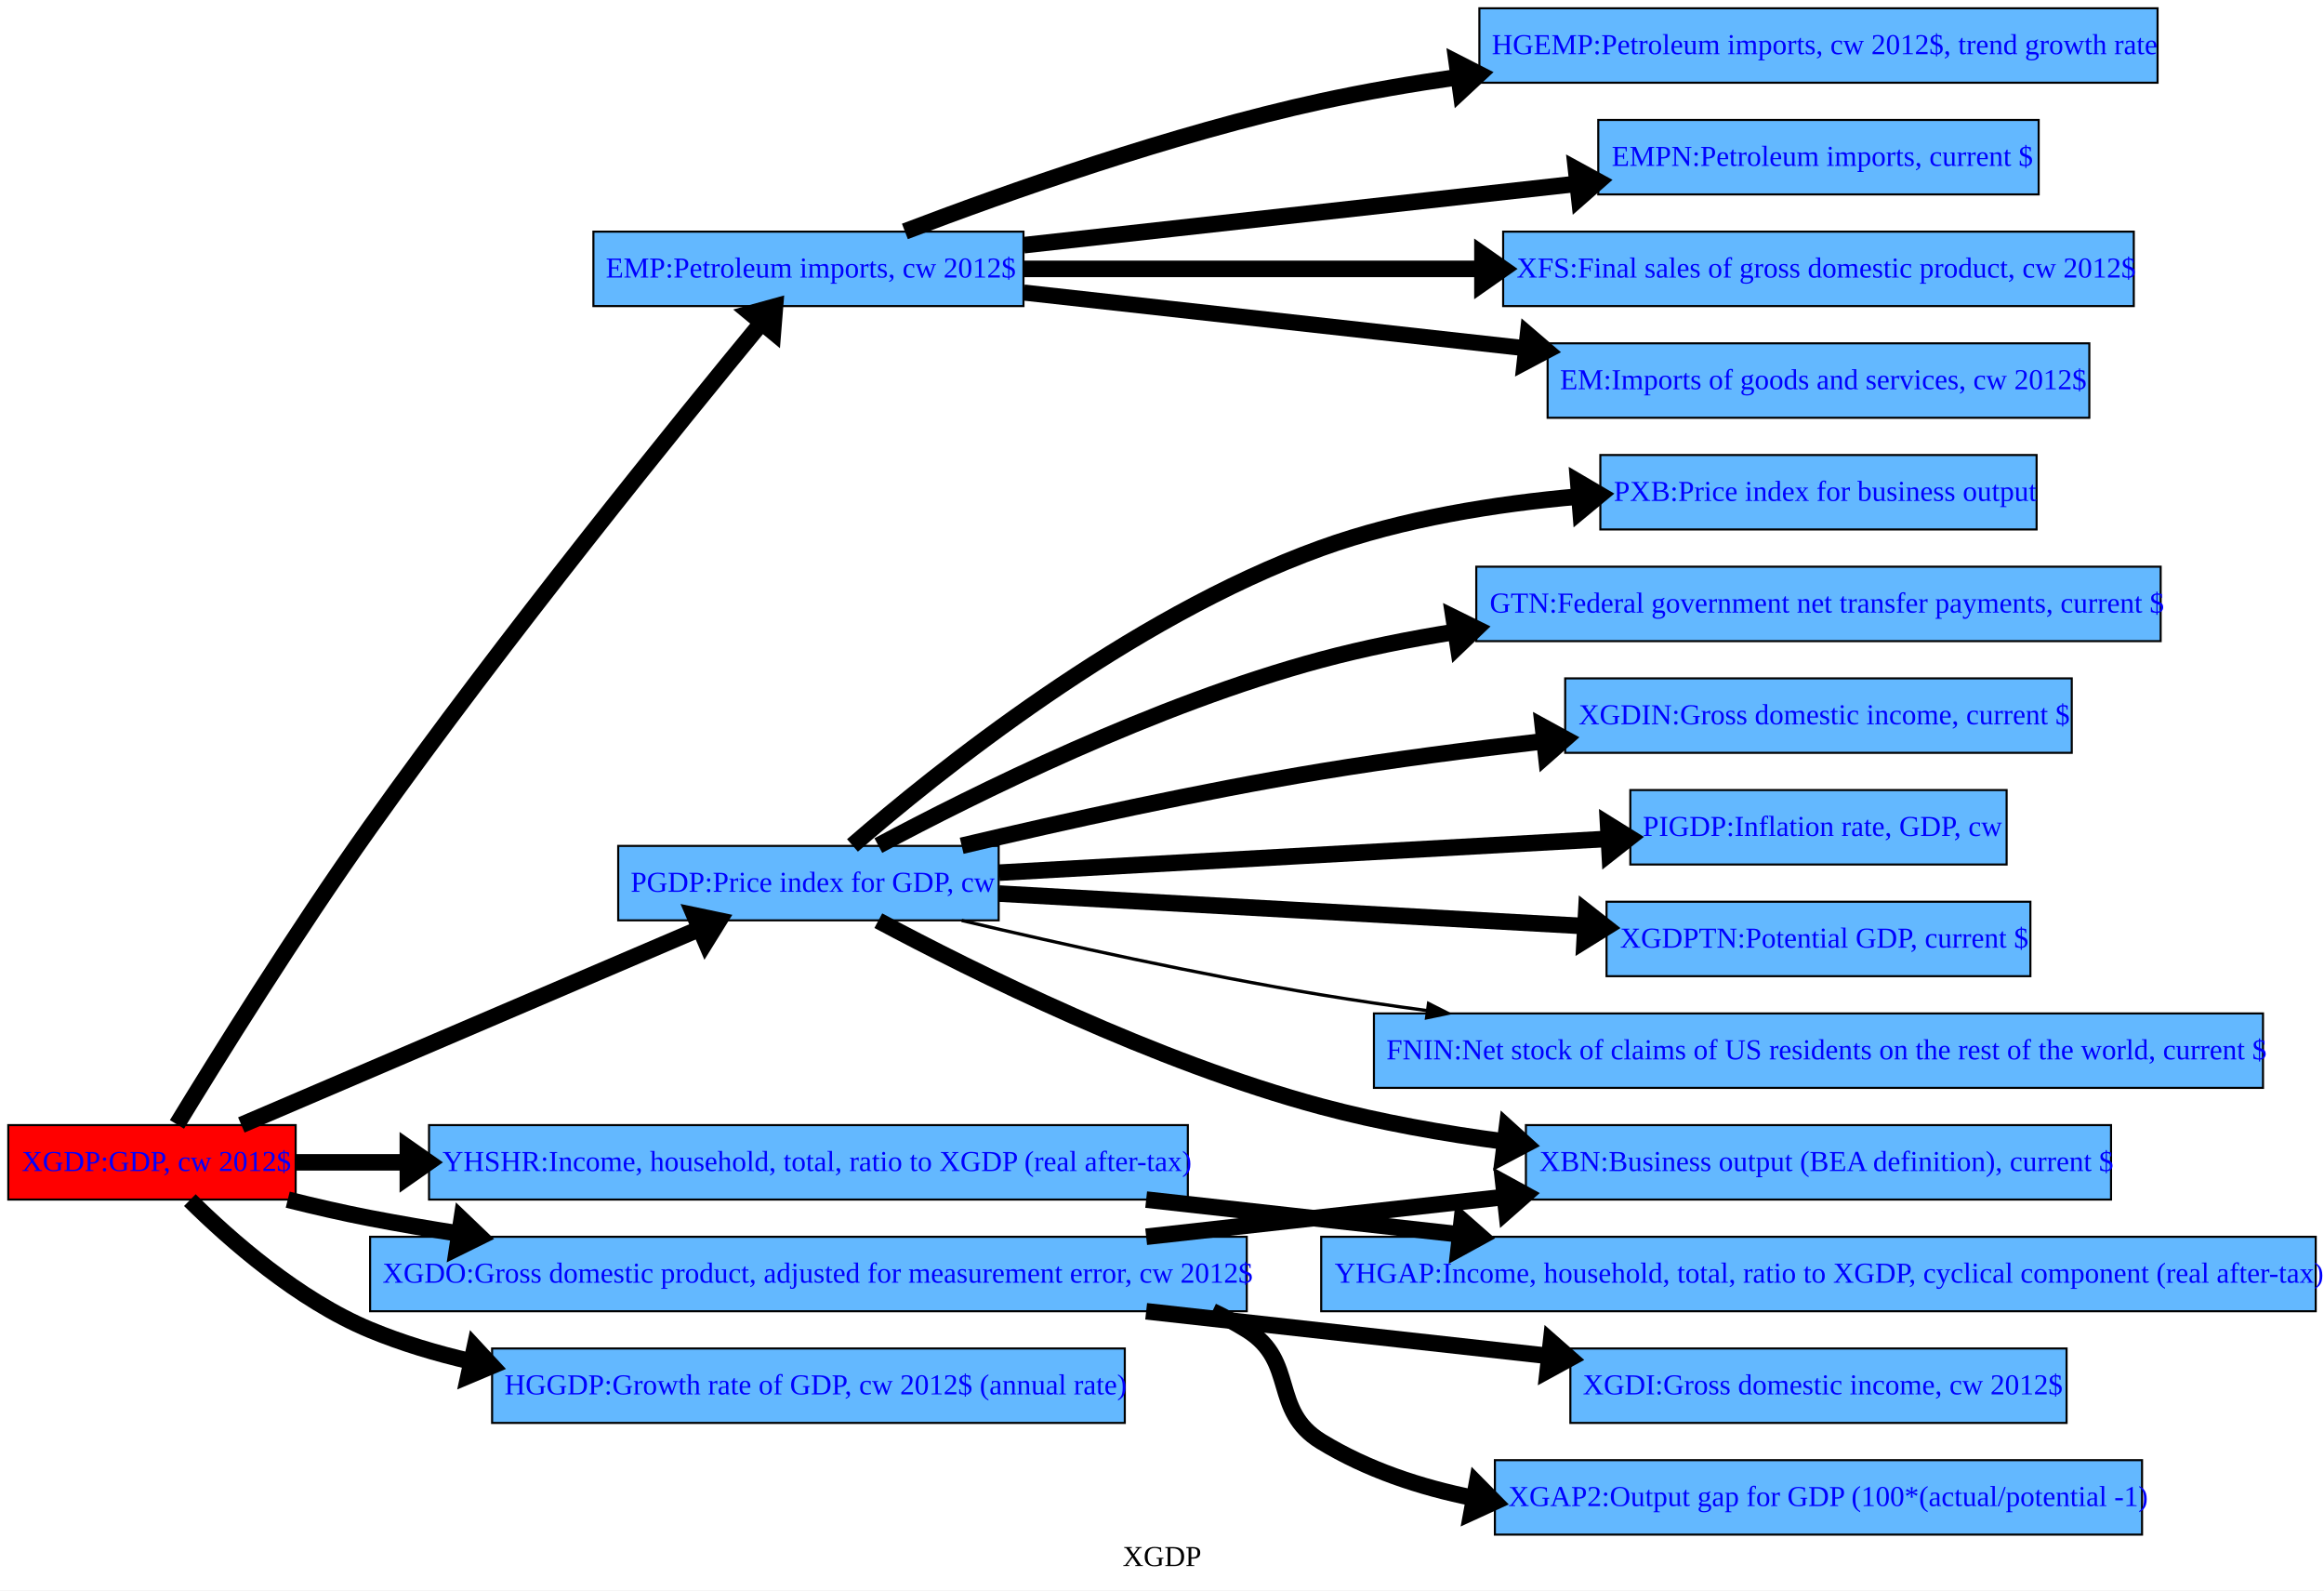
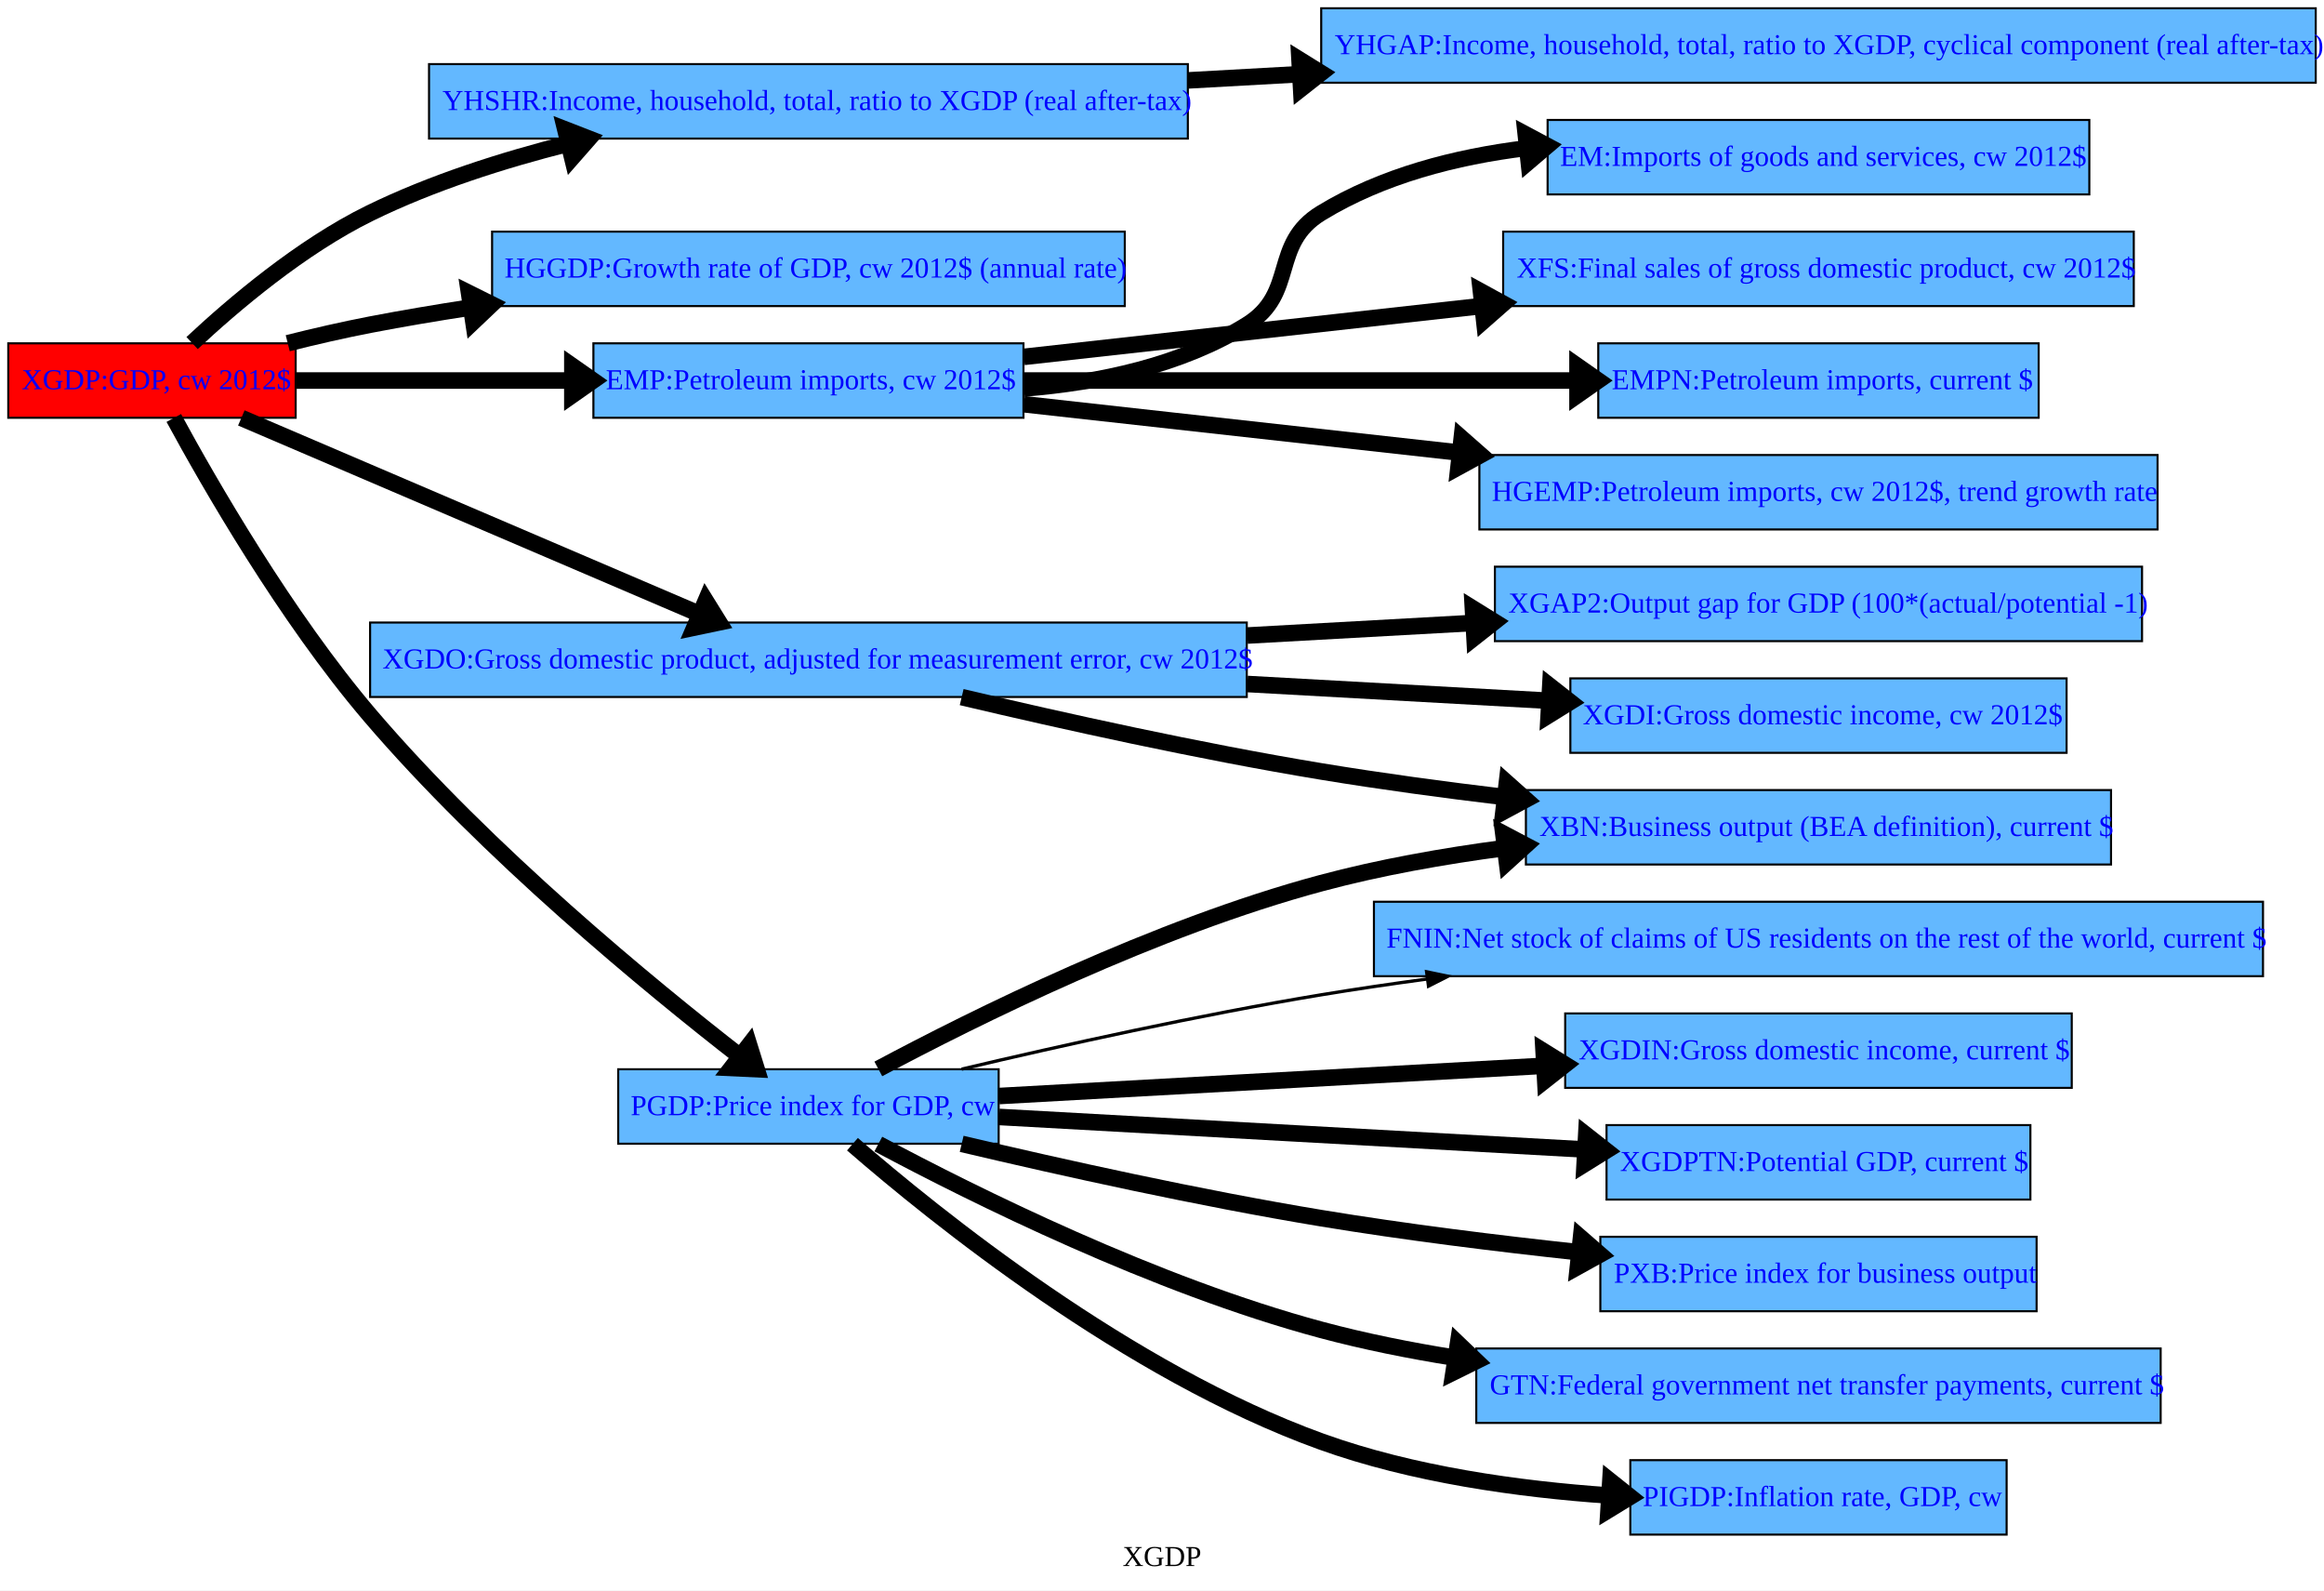
<svg xmlns="http://www.w3.org/2000/svg" xmlns:xlink="http://www.w3.org/1999/xlink" width="1124pt" height="769pt" viewBox="0.00 0.00 1124.00 769.00">
  <g id="graph0" class="graph" transform="scale(1 1) rotate(0) translate(4 765)">
    <polygon fill="white" stroke="transparent" points="-4,4 -4,-765 1120,-765 1120,4 -4,4" />
    <text text-anchor="middle" x="558" y="-7.8" font-family="Times New Roman,serif" font-size="14.00">XGDP</text>
    <g id="node1" class="node">
      <g id="a_node1">
-         <a xlink:title="Business output (BEA definition), current $ FRML  &lt;&gt; XBN = XBN_A+XBN_AERR+ (PXB/100*XBO+XGDPN-XGDO*PGDP/100)  $">
-           <polygon fill="#63b8ff" stroke="black" points="1017,-221 734,-221 734,-185 1017,-185 1017,-221" />
-           <text text-anchor="start" x="740.5" y="-198.8" font-family="Times New Roman,serif" font-size="14.00" fill="blue">XBN:Business output (BEA definition), current $</text>
+         <a xlink:title="Output gap for GDP (100*(actual/potential -1) FRML  &lt;&gt; XGAP2 = XGAP2_A+XGAP2_AERR+ (100*(XGDO/XGDPT-1))  $">
+           <polygon fill="#63b8ff" stroke="black" points="1032,-491 719,-491 719,-455 1032,-455 1032,-491" />
+           <text text-anchor="start" x="725.5" y="-468.8" font-family="Times New Roman,serif" font-size="14.00" fill="blue">XGAP2:Output gap for GDP (100*(actual/potential -1)</text>
        </a>
      </g>
    </g>
    <g id="node2" class="node">
      <g id="a_node2">
-         <a xlink:title="Price index for business output FRML  &lt;&gt; PXB = PXB_A+PXB_AERR+ (UPXB*PGDP)  $">
-           <polygon fill="#63b8ff" stroke="black" points="981,-545 770,-545 770,-509 981,-509 981,-545" />
-           <text text-anchor="start" x="776.5" y="-522.8" font-family="Times New Roman,serif" font-size="14.00" fill="blue">PXB:Price index for business output</text>
+         <a xlink:title="Imports of goods and services, cw 2012$ FRML  &lt;&gt; EM = EXP(EM_A+EM_AERR+ (LOG(EM(-1))+.5*(EMON/EMN+EMON(-1)/EMN(-1))*((LOG(EMO))-(LOG(EMO(-1))))+.5*(EMPN/EMN+EMPN(-1)/EMN(-1))*((LOG(EMP))-(LOG(EMP(-1))))) ) $">
+           <polygon fill="#63b8ff" stroke="black" points="1006.5,-707 744.5,-707 744.5,-671 1006.5,-671 1006.5,-707" />
+           <text text-anchor="start" x="750.5" y="-684.8" font-family="Times New Roman,serif" font-size="14.00" fill="blue">EM:Imports of goods and services, cw 2012$</text>
        </a>
      </g>
    </g>
    <g id="node3" class="node">
      <g id="a_node3">
-         <a xlink:title="Petroleum imports, cw 2012$ FRML &lt;Z&gt; EMP = XGDP*EXP(EMP_A+EMP_AERR+ (LOG(EMPTRT)+0.048026*((LOG(PMP/PXB))-(LOG(PMP(-1)/PXB(-1))))+0.022115*XGAP2(-1)) ) $">
-           <polygon fill="#63b8ff" stroke="black" points="491,-653 283,-653 283,-617 491,-617 491,-653" />
-           <text text-anchor="start" x="289" y="-630.8" font-family="Times New Roman,serif" font-size="14.00" fill="blue">EMP:Petroleum imports, cw 2012$</text>
+         <a xlink:title="Income, household, total, ratio to XGDP (real after-tax) FRML  &lt;&gt; YHSHR = YHSHR_A+YHSHR_AERR+ (YH/XGDP)  $">
+           <polygon fill="#63b8ff" stroke="black" points="570.5,-734 203.5,-734 203.5,-698 570.5,-698 570.5,-734" />
+           <text text-anchor="start" x="210" y="-711.8" font-family="Times New Roman,serif" font-size="14.00" fill="blue">YHSHR:Income, household, total, ratio to XGDP (real after-tax)</text>
        </a>
      </g>
    </g>
    <g id="node10" class="node">
      <g id="a_node10">
+         <a xlink:title="Income, household, total, ratio to XGDP, cyclical component (real after-tax) FRML  &lt;&gt; YHGAP = YHGAP_A+YHGAP_AERR+ (100*LOG(YHSHR/ZYHST))  $">
+           <polygon fill="#63b8ff" stroke="black" points="1116,-761 635,-761 635,-725 1116,-725 1116,-761" />
+           <text text-anchor="start" x="641.5" y="-738.8" font-family="Times New Roman,serif" font-size="14.00" fill="blue">YHGAP:Income, household, total, ratio to XGDP, cyclical component (real after-tax)</text>
+         </a>
+       </g>
+     </g>
+     <g id="edge4" class="edge">
+       <g id="a_edge4">
+         <a xlink:href="bogus" xlink:title=" YHSHR -&gt; YHGAP Min. att. -2287%  max: 2200%">
+           <path fill="none" stroke="black" stroke-width="8" d="M570.54,-726.13C588.28,-727.12 606.49,-728.13 624.74,-729.14" />
+           <polygon fill="black" stroke="black" stroke-width="8" points="624.51,-736.14 634.89,-729.7 625.29,-722.16 624.51,-736.14" />
+         </a>
+       </g>
+     </g>
+     <g id="node4" class="node">
+       <g id="a_node4">
        <a xlink:title="Final sales of gross domestic product, cw 2012$ FRML &lt;Z&gt; XFS = EXP(XFS_A+XFS_AERR+ (LOG(XFS(-1))+0.6849*LOG(ECNIA/ECNIA(-1))+0.0386*LOG(EH/EH(-1))+0.1324*LOG(EBFI/EBFI(-1))+0.0429*LOG(EGFE/EGFE(-1))+0.0223*LOG(EGFL/EGFL(-1))+0.0395*LOG(EGSE/EGSE(-1))+0.0691*LOG(EGSL/EGSL(-1))+0.1203*LOG(EX/EX(-1))+-0.1399*LOG(EMO/EMO(-1))+-0.0101*LOG(EMP/EMP(-1))) ) $">
          <polygon fill="#63b8ff" stroke="black" points="1028,-653 723,-653 723,-617 1028,-617 1028,-653" />
          <text text-anchor="start" x="729.5" y="-630.8" font-family="Times New Roman,serif" font-size="14.00" fill="blue">XFS:Final sales of gross domestic product, cw 2012$</text>
        </a>
      </g>
    </g>
-     <g id="edge14" class="edge">
-       <g id="a_edge14">
+     <g id="node5" class="node">
+       <g id="a_node5">
+         <a xlink:title="Net stock of claims of US residents on the rest of the world, current $ FRML  &lt;&gt; FNIN = FNIN_A+FNIN_AERR+ (.25*FCBN+.54*(((LOG(FPC))-(LOG(FPC(-1))))*FNICN(-1))-.32*(((LOG(PGDP))-(LOG(PGDP(-1))))*FNILN(-1))-.67*(((LOG(FPX))-(LOG(FPX(-1))))*FNICN(-1))+.06*(((LOG(FPX))-(LOG(FPX(-1))))*FNILN(-1))+FNIRN) +FNIN(-1) $">
+           <polygon fill="#63b8ff" stroke="black" points="1090.5,-329 660.5,-329 660.5,-293 1090.5,-293 1090.5,-329" />
+           <text text-anchor="start" x="666.5" y="-306.8" font-family="Times New Roman,serif" font-size="14.00" fill="blue">FNIN:Net stock of claims of US residents on the rest of the world, current $</text>
+         </a>
+       </g>
+     </g>
+     <g id="node6" class="node">
+       <g id="a_node6">
+         <a xlink:title="Growth rate of GDP, cw 2012$ (annual rate) FRML  &lt;&gt; HGGDP = HGGDP_A+HGGDP_AERR+ (400*((LOG(XGDP))-(LOG(XGDP(-1)))))  $">
+           <polygon fill="#63b8ff" stroke="black" points="540,-653 234,-653 234,-617 540,-617 540,-653" />
+           <text text-anchor="start" x="240" y="-630.8" font-family="Times New Roman,serif" font-size="14.00" fill="blue">HGGDP:Growth rate of GDP, cw 2012$ (annual rate)</text>
+         </a>
+       </g>
+     </g>
+     <g id="node7" class="node">
+       <g id="a_node7">
+         <a xlink:title="Gross domestic income, cw 2012$ FRML  &lt;&gt; XGDI = XGDI_A+XGDI_AERR+ (XGDO*MEI)  $">
+           <polygon fill="#63b8ff" stroke="black" points="995.5,-437 755.5,-437 755.5,-401 995.5,-401 995.5,-437" />
+           <text text-anchor="start" x="761.5" y="-414.8" font-family="Times New Roman,serif" font-size="14.00" fill="blue">XGDI:Gross domestic income, cw 2012$</text>
+         </a>
+       </g>
+     </g>
+     <g id="node8" class="node">
+       <g id="a_node8">
+         <a xlink:title="Petroleum imports, current $ FRML  &lt;&gt; EMPN = EMPN_A+EMPN_AERR+ (.01*PMP*EMP)  $">
+           <polygon fill="#63b8ff" stroke="black" points="982,-599 769,-599 769,-563 982,-563 982,-599" />
+           <text text-anchor="start" x="775.5" y="-576.8" font-family="Times New Roman,serif" font-size="14.00" fill="blue">EMPN:Petroleum imports, current $</text>
+         </a>
+       </g>
+     </g>
+     <g id="node9" class="node">
+       <g id="a_node9">
+         <a xlink:title="GDP, cw 2012$ FRML &lt;Z&gt; XGDP = EXP(XGDP_A+XGDP_AERR+ (LOG(XGDP(-1))+0.9985*LOG(XFS/XFS(-1))+0.6264*(LOG(KI)-LOG(KI(-1)))+-0.6249*(LOG(KI(-1))-LOG(KI(-2)))) ) $">
+           <polygon fill="red" stroke="black" points="139,-599 0,-599 0,-563 139,-563 139,-599" />
+           <text text-anchor="start" x="6.5" y="-576.8" font-family="Times New Roman,serif" font-size="14.00" fill="blue">XGDP:GDP, cw 2012$</text>
+         </a>
+       </g>
+     </g>
+     <g id="edge12" class="edge">
+       <g id="a_edge12">
+         <a xlink:href="bogus" xlink:title=" XGDP -&gt; YHSHR Min. att. -825%  max: 268%">
+           <path fill="none" stroke="black" stroke-width="8" d="M88.91,-599.13C108.62,-617.56 141.6,-645.66 175,-662 204.78,-676.57 238.91,-687.49 270.92,-695.56" />
+           <polygon fill="black" stroke="black" stroke-width="8" points="269.41,-702.39 280.78,-697.97 272.73,-688.8 269.41,-702.39" />
+         </a>
+       </g>
+     </g>
+     <g id="edge16" class="edge">
+       <g id="a_edge16">
+         <a xlink:href="bogus" xlink:title=" XGDP -&gt; HGGDP Min. att. 100%  max: 100%">
+           <path fill="none" stroke="black" stroke-width="8" d="M135.16,-599.05C148.27,-602.34 162.03,-605.5 175,-608 190.69,-611.02 207.11,-613.79 223.55,-616.31" />
+           <polygon fill="black" stroke="black" stroke-width="8" points="222.86,-623.28 233.79,-617.84 224.94,-609.44 222.86,-623.28" />
+         </a>
+       </g>
+     </g>
+     <g id="node11" class="node">
+       <g id="a_node11">
+         <a xlink:title="Petroleum imports, cw 2012$ FRML &lt;Z&gt; EMP = XGDP*EXP(EMP_A+EMP_AERR+ (LOG(EMPTRT)+0.048026*((LOG(PMP/PXB))-(LOG(PMP(-1)/PXB(-1))))+0.022115*XGAP2(-1)) ) $">
+           <polygon fill="#63b8ff" stroke="black" points="491,-599 283,-599 283,-563 491,-563 491,-599" />
+           <text text-anchor="start" x="289" y="-576.8" font-family="Times New Roman,serif" font-size="14.00" fill="blue">EMP:Petroleum imports, cw 2012$</text>
+         </a>
+       </g>
+     </g>
+     <g id="edge3" class="edge">
+       <g id="a_edge3">
+         <a xlink:href="bogus" xlink:title=" XGDP -&gt; EMP Min. att. -47%  max: 216%">
+           <path fill="none" stroke="black" stroke-width="8" d="M139.35,-581C178.37,-581 228.17,-581 272.79,-581" />
+           <polygon fill="black" stroke="black" stroke-width="8" points="272.82,-588 282.82,-581 272.82,-574 272.82,-588" />
+         </a>
+       </g>
+     </g>
+     <g id="node12" class="node">
+       <g id="a_node12">
+         <a xlink:title="Gross domestic product, adjusted for measurement error, cw 2012$ FRML  &lt;&gt; XGDO = XGDO_A+XGDO_AERR+ (XGDP/MEP)  $">
+           <polygon fill="#63b8ff" stroke="black" points="599,-464 175,-464 175,-428 599,-428 599,-464" />
+           <text text-anchor="start" x="181" y="-441.8" font-family="Times New Roman,serif" font-size="14.00" fill="blue">XGDO:Gross domestic product, adjusted for measurement error, cw 2012$</text>
+         </a>
+       </g>
+     </g>
+     <g id="edge19" class="edge">
+       <g id="a_edge19">
+         <a xlink:href="bogus" xlink:title=" XGDP -&gt; XGDO Min. att. -9175%  max: 1573%">
+           <path fill="none" stroke="black" stroke-width="8" d="M112.72,-562.93C170.02,-538.42 272.33,-494.64 334.21,-468.16" />
+           <polygon fill="black" stroke="black" stroke-width="8" points="337.34,-474.44 343.78,-464.07 331.83,-461.57 337.34,-474.44" />
+         </a>
+       </g>
+     </g>
+     <g id="node13" class="node">
+       <g id="a_node13">
+         <a xlink:title="Price index for GDP, cw FRML  &lt;&gt; PGDP = PGDP_A+PGDP_AERR+ (100*XGDPN/XGDP)  $">
+           <polygon fill="#63b8ff" stroke="black" points="479,-248 295,-248 295,-212 479,-212 479,-248" />
+           <text text-anchor="start" x="301" y="-225.8" font-family="Times New Roman,serif" font-size="14.00" fill="blue">PGDP:Price index for GDP, cw</text>
+         </a>
+       </g>
+     </g>
+     <g id="edge17" class="edge">
+       <g id="a_edge17">
+         <a xlink:href="bogus" xlink:title=" XGDP -&gt; PGDP Min. att. -2763%  max: 15152%">
+           <path fill="none" stroke="black" stroke-width="8" d="M80.06,-562.91C96.94,-531.79 134.15,-466.86 175,-419 231.39,-352.94 310.41,-288.07 353.98,-254.19" />
+           <polygon fill="black" stroke="black" stroke-width="8" points="358.32,-259.69 361.95,-248.04 349.76,-248.61 358.32,-259.69" />
+         </a>
+       </g>
+     </g>
+     <g id="edge10" class="edge">
+       <g id="a_edge10">
+         <a xlink:href="bogus" xlink:title=" EMP -&gt; EM Min. att. -78%  max: 24%">
+           <path fill="none" stroke="black" stroke-width="7.78" d="M491.25,-577.07C527.57,-579.95 567.22,-588.3 599,-608 623.51,-623.2 610.37,-646.98 635,-662 664.51,-679.99 699.91,-689.18 734.32,-693.38" />
+           <polygon fill="black" stroke="black" stroke-width="7.78" points="733.8,-700.18 744.48,-694.48 735.27,-686.64 733.8,-700.18" />
+         </a>
+       </g>
+     </g>
+     <g id="edge11" class="edge">
+       <g id="a_edge11">
        <a xlink:href="bogus" xlink:title=" EMP -&gt; XFS Min. att. -108%  max: 5%">
-           <path fill="none" stroke="black" stroke-width="8" d="M491.17,-635C555.51,-635 639.67,-635 712.74,-635" />
-           <polygon fill="black" stroke="black" stroke-width="8" points="712.98,-642 722.98,-635 712.98,-628 712.98,-642" />
-         </a>
-       </g>
-     </g>
-     <g id="node17" class="node">
-       <g id="a_node17">
-         <a xlink:title="Imports of goods and services, cw 2012$ FRML  &lt;&gt; EM = EXP(EM_A+EM_AERR+ (LOG(EM(-1))+.5*(EMON/EMN+EMON(-1)/EMN(-1))*((LOG(EMO))-(LOG(EMO(-1))))+.5*(EMPN/EMN+EMPN(-1)/EMN(-1))*((LOG(EMP))-(LOG(EMP(-1))))) ) $">
-           <polygon fill="#63b8ff" stroke="black" points="1006.5,-599 744.5,-599 744.5,-563 1006.5,-563 1006.5,-599" />
-           <text text-anchor="start" x="750.5" y="-576.8" font-family="Times New Roman,serif" font-size="14.00" fill="blue">EM:Imports of goods and services, cw 2012$</text>
-         </a>
-       </g>
-     </g>
-     <g id="edge7" class="edge">
-       <g id="a_edge7">
-         <a xlink:href="bogus" xlink:title=" EMP -&gt; EM Min. att. -78%  max: 24%">
-           <path fill="none" stroke="black" stroke-width="7.78" d="M491.17,-623.55C561.78,-615.71 656.27,-605.22 733.76,-596.62" />
-           <polygon fill="black" stroke="black" stroke-width="7.78" points="734.91,-603.35 744.1,-595.47 733.41,-589.81 734.91,-603.35" />
+           <path fill="none" stroke="black" stroke-width="8" d="M491.17,-592.45C555.51,-599.59 639.67,-608.93 712.74,-617.05" />
+           <polygon fill="black" stroke="black" stroke-width="8" points="712.26,-624.04 722.98,-618.18 713.81,-610.12 712.26,-624.04" />
+         </a>
+       </g>
+     </g>
+     <g id="edge1" class="edge">
+       <g id="a_edge1">
+         <a xlink:href="bogus" xlink:title=" EMP -&gt; EMPN Min. att. -3490%  max: 237%">
+           <path fill="none" stroke="black" stroke-width="8" d="M491.17,-581C569.55,-581 677.35,-581 758.67,-581" />
+           <polygon fill="black" stroke="black" stroke-width="8" points="758.96,-588 768.96,-581 758.96,-574 758.96,-588" />
        </a>
      </g>
    </g>
    <g id="node18" class="node">
      <g id="a_node18">
        <a xlink:title="Petroleum imports, cw 2012$, trend growth rate FRML &lt;Z&gt; HGEMP = HGEMP_A+HGEMP_AERR+ (.9*HGEMP(-1)+.1*400*LOG(EMP/EMP(-1)))  $">
-           <polygon fill="#63b8ff" stroke="black" points="1039.5,-761 711.5,-761 711.5,-725 1039.5,-725 1039.5,-761" />
-           <text text-anchor="start" x="717.5" y="-738.8" font-family="Times New Roman,serif" font-size="14.00" fill="blue">HGEMP:Petroleum imports, cw 2012$, trend growth rate</text>
-         </a>
-       </g>
-     </g>
-     <g id="edge11" class="edge">
-       <g id="a_edge11">
+           <polygon fill="#63b8ff" stroke="black" points="1039.5,-545 711.5,-545 711.5,-509 1039.5,-509 1039.5,-545" />
+           <text text-anchor="start" x="717.5" y="-522.8" font-family="Times New Roman,serif" font-size="14.00" fill="blue">HGEMP:Petroleum imports, cw 2012$, trend growth rate</text>
+         </a>
+       </g>
+     </g>
+     <g id="edge2" class="edge">
+       <g id="a_edge2">
        <a xlink:href="bogus" xlink:title=" EMP -&gt; HGEMP Min. att. -665%  max: 313%">
-           <path fill="none" stroke="black" stroke-width="8" d="M433.65,-653.1C482.64,-671.78 563.13,-700.34 635,-716 656.37,-720.66 678.99,-724.54 701.47,-727.76" />
-           <polygon fill="black" stroke="black" stroke-width="8" points="700.57,-734.71 711.44,-729.16 702.5,-720.84 700.57,-734.71" />
+           <path fill="none" stroke="black" stroke-width="8" d="M491.17,-569.55C552.32,-562.76 631.38,-553.99 701.8,-546.17" />
+           <polygon fill="black" stroke="black" stroke-width="8" points="702.96,-553.08 712.12,-545.02 701.41,-539.17 702.96,-553.08" />
+         </a>
+       </g>
+     </g>
+     <g id="edge5" class="edge">
+       <g id="a_edge5">
+         <a xlink:href="bogus" xlink:title=" XGDO -&gt; XGAP2 Min. att. -732%  max: 596%">
+           <path fill="none" stroke="black" stroke-width="8" d="M599.26,-457.72C635.79,-459.75 673.29,-461.83 708.41,-463.78" />
+           <polygon fill="black" stroke="black" stroke-width="8" points="708.36,-470.79 718.73,-464.36 709.14,-456.81 708.36,-470.79" />
+         </a>
+       </g>
+     </g>
+     <g id="edge6" class="edge">
+       <g id="a_edge6">
+         <a xlink:href="bogus" xlink:title=" XGDO -&gt; XGDI Min. att. -1633%  max: 465%">
+           <path fill="none" stroke="black" stroke-width="8" d="M599.26,-434.28C648.97,-431.52 700.49,-428.66 745.33,-426.17" />
+           <polygon fill="black" stroke="black" stroke-width="8" points="745.78,-433.15 755.38,-425.61 745.01,-419.18 745.78,-433.15" />
+         </a>
+       </g>
+     </g>
+     <g id="node15" class="node">
+       <g id="a_node15">
+         <a xlink:title="Business output (BEA definition), current $ FRML  &lt;&gt; XBN = XBN_A+XBN_AERR+ (PXB/100*XBO+XGDPN-XGDO*PGDP/100)  $">
+           <polygon fill="#63b8ff" stroke="black" points="1017,-383 734,-383 734,-347 1017,-347 1017,-383" />
+           <text text-anchor="start" x="740.5" y="-360.8" font-family="Times New Roman,serif" font-size="14.00" fill="blue">XBN:Business output (BEA definition), current $</text>
+         </a>
+       </g>
+     </g>
+     <g id="edge13" class="edge">
+       <g id="a_edge13">
+         <a xlink:href="bogus" xlink:title=" XGDO -&gt; XBN Min. att. -412%  max: 993%">
+           <path fill="none" stroke="black" stroke-width="8" d="M461.11,-427.94C510.07,-416.36 576.1,-401.73 635,-392 663.65,-387.27 694.37,-383.11 723.93,-379.58" />
+           <polygon fill="black" stroke="black" stroke-width="8" points="724.8,-386.52 733.91,-378.4 723.16,-372.62 724.8,-386.52" />
+         </a>
+       </g>
+     </g>
+     <g id="edge15" class="edge">
+       <g id="a_edge15">
+         <a xlink:href="bogus" xlink:title=" PGDP -&gt; FNIN Min. att. -16%  max: 13%">
+           <path fill="none" stroke="black" stroke-width="1.58" d="M461.11,-248.06C510.07,-259.64 576.1,-274.27 635,-284 651.57,-286.74 668.82,-289.28 686.14,-291.62" />
+           <polygon fill="black" stroke="black" stroke-width="1.58" points="685.97,-295.13 696.35,-292.98 686.9,-288.19 685.97,-295.13" />
+         </a>
+       </g>
+     </g>
+     <g id="node14" class="node">
+       <g id="a_node14">
+         <a xlink:title="Gross domestic income, current $ FRML  &lt;&gt; XGDIN = XGDIN_A+XGDIN_AERR+ (XGDI*(PGDP/100))  $">
+           <polygon fill="#63b8ff" stroke="black" points="998,-275 753,-275 753,-239 998,-239 998,-275" />
+           <text text-anchor="start" x="759.5" y="-252.8" font-family="Times New Roman,serif" font-size="14.00" fill="blue">XGDIN:Gross domestic income, current $</text>
+         </a>
+       </g>
+     </g>
+     <g id="edge7" class="edge">
+       <g id="a_edge7">
+         <a xlink:href="bogus" xlink:title=" PGDP -&gt; XGDIN Min. att. -198%  max: 196%">
+           <path fill="none" stroke="black" stroke-width="8" d="M479.22,-235.06C553.51,-239.19 659.39,-245.06 742.87,-249.69" />
+           <polygon fill="black" stroke="black" stroke-width="8" points="742.56,-256.69 752.93,-250.25 743.34,-242.71 742.56,-256.69" />
+         </a>
+       </g>
+     </g>
+     <g id="edge18" class="edge">
+       <g id="a_edge18">
+         <a xlink:href="bogus" xlink:title=" PGDP -&gt; XBN Min. att. -681%  max: 183%">
+           <path fill="none" stroke="black" stroke-width="8" d="M420.8,-248.16C467.05,-272.87 554.77,-316.46 635,-338 663.32,-345.6 694.08,-351.06 723.83,-354.99" />
+           <polygon fill="black" stroke="black" stroke-width="8" points="723.07,-361.95 733.87,-356.26 724.83,-348.06 723.07,-361.95" />
+         </a>
+       </g>
+     </g>
+     <g id="node16" class="node">
+       <g id="a_node16">
+         <a xlink:title="Potential GDP, current $ FRML  &lt;&gt; XGDPTN = XGDPTN_A+XGDPTN_AERR+ (.01*PGDP*XGDPT)  $">
+           <polygon fill="#63b8ff" stroke="black" points="978,-221 773,-221 773,-185 978,-185 978,-221" />
+           <text text-anchor="start" x="779.5" y="-198.8" font-family="Times New Roman,serif" font-size="14.00" fill="blue">XGDPTN:Potential GDP, current $</text>
+         </a>
+       </g>
+     </g>
+     <g id="edge20" class="edge">
+       <g id="a_edge20">
+         <a xlink:href="bogus" xlink:title=" PGDP -&gt; XGDPTN Min. att. -10595%  max: 1487%">
+           <path fill="none" stroke="black" stroke-width="8" d="M479.22,-224.94C559.54,-220.48 676.78,-213.97 762.72,-209.2" />
+           <polygon fill="black" stroke="black" stroke-width="8" points="763.18,-216.19 772.78,-208.65 762.41,-202.21 763.18,-216.19" />
+         </a>
+       </g>
+     </g>
+     <g id="node17" class="node">
+       <g id="a_node17">
+         <a xlink:title="Price index for business output FRML  &lt;&gt; PXB = PXB_A+PXB_AERR+ (UPXB*PGDP)  $">
+           <polygon fill="#63b8ff" stroke="black" points="981,-167 770,-167 770,-131 981,-131 981,-167" />
+           <text text-anchor="start" x="776.5" y="-144.8" font-family="Times New Roman,serif" font-size="14.00" fill="blue">PXB:Price index for business output</text>
+         </a>
+       </g>
+     </g>
+     <g id="edge14" class="edge">
+       <g id="a_edge14">
+         <a xlink:href="bogus" xlink:title=" PGDP -&gt; PXB Min. att. 100%  max: 100%">
+           <path fill="none" stroke="black" stroke-width="8" d="M461.11,-211.94C510.07,-200.36 576.1,-185.73 635,-176 675.53,-169.3 720.2,-163.77 759.87,-159.5" />
+           <polygon fill="black" stroke="black" stroke-width="8" points="760.64,-166.45 769.85,-158.44 759.16,-152.53 760.64,-166.45" />
+         </a>
+       </g>
+     </g>
+     <g id="node19" class="node">
+       <g id="a_node19">
+         <a xlink:title="Federal government net transfer payments, current $ FRML &lt;Z&gt; GTN = GTN_A+GTN_AERR+ (.01*PGDP*GTR)  $">
+           <polygon fill="#63b8ff" stroke="black" points="1041,-113 710,-113 710,-77 1041,-77 1041,-113" />
+           <text text-anchor="start" x="716.5" y="-90.8" font-family="Times New Roman,serif" font-size="14.00" fill="blue">GTN:Federal government net transfer payments, current $</text>
+         </a>
+       </g>
+     </g>
+     <g id="edge8" class="edge">
+       <g id="a_edge8">
+         <a xlink:href="bogus" xlink:title=" PGDP -&gt; GTN Min. att. -7725%  max: 2555%">
+           <path fill="none" stroke="black" stroke-width="8" d="M420.8,-211.84C467.05,-187.13 554.77,-143.54 635,-122 655.76,-116.43 677.84,-112 699.87,-108.49" />
+           <polygon fill="black" stroke="black" stroke-width="8" points="701.16,-115.38 709.98,-106.94 699.03,-101.54 701.16,-115.38" />
        </a>
      </g>
    </g>
    <g id="node20" class="node">
      <g id="a_node20">
-         <a xlink:title="Petroleum imports, current $ FRML  &lt;&gt; EMPN = EMPN_A+EMPN_AERR+ (.01*PMP*EMP)  $">
-           <polygon fill="#63b8ff" stroke="black" points="982,-707 769,-707 769,-671 982,-671 982,-707" />
-           <text text-anchor="start" x="775.5" y="-684.8" font-family="Times New Roman,serif" font-size="14.00" fill="blue">EMPN:Petroleum imports, current $</text>
-         </a>
-       </g>
-     </g>
-     <g id="edge18" class="edge">
-       <g id="a_edge18">
-         <a xlink:href="bogus" xlink:title=" EMP -&gt; EMPN Min. att. -3490%  max: 237%">
-           <path fill="none" stroke="black" stroke-width="8" d="M491.17,-646.45C569.55,-655.15 677.35,-667.12 758.67,-676.14" />
-           <polygon fill="black" stroke="black" stroke-width="8" points="758.24,-683.14 768.96,-677.28 759.79,-669.22 758.24,-683.14" />
-         </a>
-       </g>
-     </g>
-     <g id="node4" class="node">
-       <g id="a_node4">
-         <a xlink:title="Price index for GDP, cw FRML  &lt;&gt; PGDP = PGDP_A+PGDP_AERR+ (100*XGDPN/XGDP)  $">
-           <polygon fill="#63b8ff" stroke="black" points="479,-356 295,-356 295,-320 479,-320 479,-356" />
-           <text text-anchor="start" x="301" y="-333.8" font-family="Times New Roman,serif" font-size="14.00" fill="blue">PGDP:Price index for GDP, cw</text>
-         </a>
-       </g>
-     </g>
-     <g id="edge5" class="edge">
-       <g id="a_edge5">
-         <a xlink:href="bogus" xlink:title=" PGDP -&gt; XBN Min. att. -681%  max: 183%">
-           <path fill="none" stroke="black" stroke-width="8" d="M420.8,-319.84C467.05,-295.13 554.77,-251.54 635,-230 663.32,-222.4 694.08,-216.94 723.83,-213.01" />
-           <polygon fill="black" stroke="black" stroke-width="8" points="724.83,-219.94 733.87,-211.74 723.07,-206.05 724.83,-219.94" />
+         <a xlink:title="Inflation rate, GDP, cw FRML  &lt;&gt; PIGDP = PIGDP_A+PIGDP_AERR+ (400*((LOG(PGDP))-(LOG(PGDP(-1)))))  $">
+           <polygon fill="#63b8ff" stroke="black" points="966.5,-59 784.5,-59 784.5,-23 966.5,-23 966.5,-59" />
+           <text text-anchor="start" x="790.5" y="-36.8" font-family="Times New Roman,serif" font-size="14.00" fill="blue">PIGDP:Inflation rate, GDP, cw</text>
        </a>
      </g>
    </g>
    <g id="edge9" class="edge">
      <g id="a_edge9">
-         <a xlink:href="bogus" xlink:title=" PGDP -&gt; PXB Min. att. 100%  max: 100%">
-           <path fill="none" stroke="black" stroke-width="8" d="M408.29,-356.23C448.31,-391 541.66,-466.31 635,-500 674.28,-514.18 719.33,-521.4 759.68,-524.94" />
-           <polygon fill="black" stroke="black" stroke-width="8" points="759.3,-531.94 769.83,-525.77 760.43,-517.98 759.3,-531.94" />
-         </a>
-       </g>
-     </g>
-     <g id="node7" class="node">
-       <g id="a_node7">
-         <a xlink:title="Federal government net transfer payments, current $ FRML &lt;Z&gt; GTN = GTN_A+GTN_AERR+ (.01*PGDP*GTR)  $">
-           <polygon fill="#63b8ff" stroke="black" points="1041,-491 710,-491 710,-455 1041,-455 1041,-491" />
-           <text text-anchor="start" x="716.5" y="-468.8" font-family="Times New Roman,serif" font-size="14.00" fill="blue">GTN:Federal government net transfer payments, current $</text>
-         </a>
-       </g>
-     </g>
-     <g id="edge15" class="edge">
-       <g id="a_edge15">
-         <a xlink:href="bogus" xlink:title=" PGDP -&gt; GTN Min. att. -7725%  max: 2555%">
-           <path fill="none" stroke="black" stroke-width="8" d="M420.8,-356.16C467.05,-380.87 554.77,-424.46 635,-446 655.76,-451.57 677.84,-456 699.87,-459.51" />
-           <polygon fill="black" stroke="black" stroke-width="8" points="699.03,-466.46 709.98,-461.06 701.16,-452.62 699.03,-466.46" />
-         </a>
-       </g>
-     </g>
-     <g id="node9" class="node">
-       <g id="a_node9">
-         <a xlink:title="Gross domestic income, current $ FRML  &lt;&gt; XGDIN = XGDIN_A+XGDIN_AERR+ (XGDI*(PGDP/100))  $">
-           <polygon fill="#63b8ff" stroke="black" points="998,-437 753,-437 753,-401 998,-401 998,-437" />
-           <text text-anchor="start" x="759.5" y="-414.8" font-family="Times New Roman,serif" font-size="14.00" fill="blue">XGDIN:Gross domestic income, current $</text>
-         </a>
-       </g>
-     </g>
-     <g id="edge20" class="edge">
-       <g id="a_edge20">
-         <a xlink:href="bogus" xlink:title=" PGDP -&gt; XGDIN Min. att. -198%  max: 196%">
-           <path fill="none" stroke="black" stroke-width="8" d="M461.11,-356.06C510.07,-367.64 576.1,-382.27 635,-392 669.76,-397.74 707.55,-402.63 742.64,-406.6" />
-           <polygon fill="black" stroke="black" stroke-width="8" points="742.23,-413.6 752.94,-407.75 743.78,-399.68 742.23,-413.6" />
-         </a>
-       </g>
-     </g>
-     <g id="node11" class="node">
-       <g id="a_node11">
-         <a xlink:title="Inflation rate, GDP, cw FRML  &lt;&gt; PIGDP = PIGDP_A+PIGDP_AERR+ (400*((LOG(PGDP))-(LOG(PGDP(-1)))))  $">
-           <polygon fill="#63b8ff" stroke="black" points="966.5,-383 784.5,-383 784.5,-347 966.5,-347 966.5,-383" />
-           <text text-anchor="start" x="790.5" y="-360.8" font-family="Times New Roman,serif" font-size="14.00" fill="blue">PIGDP:Inflation rate, GDP, cw</text>
-         </a>
-       </g>
-     </g>
-     <g id="edge2" class="edge">
-       <g id="a_edge2">
        <a xlink:href="bogus" xlink:title=" PGDP -&gt; PIGDP Min. att. 100%  max: 100%">
-           <path fill="none" stroke="black" stroke-width="8" d="M479.22,-343.06C563.12,-347.72 687.29,-354.61 774,-359.42" />
-           <polygon fill="black" stroke="black" stroke-width="8" points="773.75,-366.42 784.12,-359.98 774.52,-352.44 773.75,-366.42" />
-         </a>
-       </g>
-     </g>
-     <g id="node13" class="node">
-       <g id="a_node13">
-         <a xlink:title="Potential GDP, current $ FRML  &lt;&gt; XGDPTN = XGDPTN_A+XGDPTN_AERR+ (.01*PGDP*XGDPT)  $">
-           <polygon fill="#63b8ff" stroke="black" points="978,-329 773,-329 773,-293 978,-293 978,-329" />
-           <text text-anchor="start" x="779.5" y="-306.8" font-family="Times New Roman,serif" font-size="14.00" fill="blue">XGDPTN:Potential GDP, current $</text>
-         </a>
-       </g>
-     </g>
-     <g id="edge19" class="edge">
-       <g id="a_edge19">
-         <a xlink:href="bogus" xlink:title=" PGDP -&gt; XGDPTN Min. att. -10595%  max: 1487%">
-           <path fill="none" stroke="black" stroke-width="8" d="M479.22,-332.94C559.54,-328.48 676.78,-321.97 762.72,-317.2" />
-           <polygon fill="black" stroke="black" stroke-width="8" points="763.18,-324.19 772.78,-316.65 762.41,-310.21 763.18,-324.19" />
-         </a>
-       </g>
-     </g>
-     <g id="node15" class="node">
-       <g id="a_node15">
-         <a xlink:title="Net stock of claims of US residents on the rest of the world, current $ FRML  &lt;&gt; FNIN = FNIN_A+FNIN_AERR+ (.25*FCBN+.54*(((LOG(FPC))-(LOG(FPC(-1))))*FNICN(-1))-.32*(((LOG(PGDP))-(LOG(PGDP(-1))))*FNILN(-1))-.67*(((LOG(FPX))-(LOG(FPX(-1))))*FNICN(-1))+.06*(((LOG(FPX))-(LOG(FPX(-1))))*FNILN(-1))+FNIRN) +FNIN(-1) $">
-           <polygon fill="#63b8ff" stroke="black" points="1090.5,-275 660.5,-275 660.5,-239 1090.5,-239 1090.5,-275" />
-           <text text-anchor="start" x="666.5" y="-252.8" font-family="Times New Roman,serif" font-size="14.00" fill="blue">FNIN:Net stock of claims of US residents on the rest of the world, current $</text>
-         </a>
-       </g>
-     </g>
-     <g id="edge13" class="edge">
-       <g id="a_edge13">
-         <a xlink:href="bogus" xlink:title=" PGDP -&gt; FNIN Min. att. -16%  max: 13%">
-           <path fill="none" stroke="black" stroke-width="1.58" d="M461.11,-319.94C510.07,-308.36 576.1,-293.73 635,-284 651.57,-281.26 668.82,-278.72 686.14,-276.38" />
-           <polygon fill="black" stroke="black" stroke-width="1.58" points="686.9,-279.81 696.35,-275.02 685.97,-272.87 686.9,-279.81" />
-         </a>
-       </g>
-     </g>
-     <g id="node5" class="node">
-       <g id="a_node5">
-         <a xlink:title="Income, household, total, ratio to XGDP (real after-tax) FRML  &lt;&gt; YHSHR = YHSHR_A+YHSHR_AERR+ (YH/XGDP)  $">
-           <polygon fill="#63b8ff" stroke="black" points="570.5,-221 203.5,-221 203.5,-185 570.5,-185 570.5,-221" />
-           <text text-anchor="start" x="210" y="-198.8" font-family="Times New Roman,serif" font-size="14.00" fill="blue">YHSHR:Income, household, total, ratio to XGDP (real after-tax)</text>
-         </a>
-       </g>
-     </g>
-     <g id="node14" class="node">
-       <g id="a_node14">
-         <a xlink:title="Income, household, total, ratio to XGDP, cyclical component (real after-tax) FRML  &lt;&gt; YHGAP = YHGAP_A+YHGAP_AERR+ (100*LOG(YHSHR/ZYHST))  $">
-           <polygon fill="#63b8ff" stroke="black" points="1116,-167 635,-167 635,-131 1116,-131 1116,-167" />
-           <text text-anchor="start" x="641.5" y="-144.8" font-family="Times New Roman,serif" font-size="14.00" fill="blue">YHGAP:Income, household, total, ratio to XGDP, cyclical component (real after-tax)</text>
-         </a>
-       </g>
-     </g>
-     <g id="edge6" class="edge">
-       <g id="a_edge6">
-         <a xlink:href="bogus" xlink:title=" YHSHR -&gt; YHGAP Min. att. -2287%  max: 2200%">
-           <path fill="none" stroke="black" stroke-width="8" d="M550.34,-184.98C599.06,-179.57 652.68,-173.62 702.04,-168.14" />
-           <polygon fill="black" stroke="black" stroke-width="8" points="703.01,-175.08 712.18,-167.02 701.47,-161.16 703.01,-175.08" />
-         </a>
-       </g>
-     </g>
-     <g id="node6" class="node">
-       <g id="a_node6">
-         <a xlink:title="Gross domestic income, cw 2012$ FRML  &lt;&gt; XGDI = XGDI_A+XGDI_AERR+ (XGDO*MEI)  $">
-           <polygon fill="#63b8ff" stroke="black" points="995.5,-113 755.5,-113 755.5,-77 995.5,-77 995.5,-113" />
-           <text text-anchor="start" x="761.5" y="-90.8" font-family="Times New Roman,serif" font-size="14.00" fill="blue">XGDI:Gross domestic income, cw 2012$</text>
-         </a>
-       </g>
-     </g>
-     <g id="node8" class="node">
-       <g id="a_node8">
-         <a xlink:title="Gross domestic product, adjusted for measurement error, cw 2012$ FRML  &lt;&gt; XGDO = XGDO_A+XGDO_AERR+ (XGDP/MEP)  $">
-           <polygon fill="#63b8ff" stroke="black" points="599,-167 175,-167 175,-131 599,-131 599,-167" />
-           <text text-anchor="start" x="181" y="-144.8" font-family="Times New Roman,serif" font-size="14.00" fill="blue">XGDO:Gross domestic product, adjusted for measurement error, cw 2012$</text>
-         </a>
-       </g>
-     </g>
-     <g id="edge3" class="edge">
-       <g id="a_edge3">
-         <a xlink:href="bogus" xlink:title=" XGDO -&gt; XBN Min. att. -412%  max: 993%">
-           <path fill="none" stroke="black" stroke-width="8" d="M550.34,-167.02C606.26,-173.23 668.63,-180.15 723.61,-186.25" />
-           <polygon fill="black" stroke="black" stroke-width="8" points="723.07,-193.24 733.78,-187.38 724.62,-179.32 723.07,-193.24" />
-         </a>
-       </g>
-     </g>
-     <g id="edge4" class="edge">
-       <g id="a_edge4">
-         <a xlink:href="bogus" xlink:title=" XGDO -&gt; XGDI Min. att. -1633%  max: 465%">
-           <path fill="none" stroke="black" stroke-width="8" d="M550.34,-130.98C613.68,-123.95 685.28,-116 745.05,-109.37" />
-           <polygon fill="black" stroke="black" stroke-width="8" points="746.14,-116.29 755.3,-108.23 744.59,-102.38 746.14,-116.29" />
-         </a>
-       </g>
-     </g>
-     <g id="node19" class="node">
-       <g id="a_node19">
-         <a xlink:title="Output gap for GDP (100*(actual/potential -1) FRML  &lt;&gt; XGAP2 = XGAP2_A+XGAP2_AERR+ (100*(XGDO/XGDPT-1))  $">
-           <polygon fill="#63b8ff" stroke="black" points="1032,-59 719,-59 719,-23 1032,-23 1032,-59" />
-           <text text-anchor="start" x="725.5" y="-36.8" font-family="Times New Roman,serif" font-size="14.00" fill="blue">XGAP2:Output gap for GDP (100*(actual/potential -1)</text>
-         </a>
-       </g>
-     </g>
-     <g id="edge10" class="edge">
-       <g id="a_edge10">
-         <a xlink:href="bogus" xlink:title=" XGDO -&gt; XGAP2 Min. att. -732%  max: 596%">
-           <path fill="none" stroke="black" stroke-width="8" d="M582.38,-130.99C588.11,-128.3 593.66,-125.31 599,-122 623.51,-106.8 610.37,-83.02 635,-68 657.25,-54.43 682.86,-45.87 708.87,-40.68" />
-           <polygon fill="black" stroke="black" stroke-width="8" points="710.27,-47.53 718.85,-38.85 707.75,-33.76 710.27,-47.53" />
-         </a>
-       </g>
-     </g>
-     <g id="node12" class="node">
-       <g id="a_node12">
-         <a xlink:title="GDP, cw 2012$ FRML &lt;Z&gt; XGDP = EXP(XGDP_A+XGDP_AERR+ (LOG(XGDP(-1))+0.9985*LOG(XFS/XFS(-1))+0.6264*(LOG(KI)-LOG(KI(-1)))+-0.6249*(LOG(KI(-1))-LOG(KI(-2)))) ) $">
-           <polygon fill="red" stroke="black" points="139,-221 0,-221 0,-185 139,-185 139,-221" />
-           <text text-anchor="start" x="6.5" y="-198.8" font-family="Times New Roman,serif" font-size="14.00" fill="blue">XGDP:GDP, cw 2012$</text>
-         </a>
-       </g>
-     </g>
-     <g id="edge17" class="edge">
-       <g id="a_edge17">
-         <a xlink:href="bogus" xlink:title=" XGDP -&gt; EMP Min. att. -47%  max: 216%">
-           <path fill="none" stroke="black" stroke-width="8" d="M81.58,-221.33C100.11,-251.74 138.92,-314.27 175,-365 240.53,-457.16 325.08,-561.32 364.27,-608.85" />
-           <polygon fill="black" stroke="black" stroke-width="8" points="359.06,-613.53 370.83,-616.78 369.85,-604.61 359.06,-613.53" />
-         </a>
-       </g>
-     </g>
-     <g id="edge12" class="edge">
-       <g id="a_edge12">
-         <a xlink:href="bogus" xlink:title=" XGDP -&gt; PGDP Min. att. -2763%  max: 15152%">
-           <path fill="none" stroke="black" stroke-width="8" d="M112.72,-221.07C170.02,-245.58 272.33,-289.36 334.21,-315.84" />
-           <polygon fill="black" stroke="black" stroke-width="8" points="331.83,-322.43 343.78,-319.93 337.34,-309.56 331.83,-322.43" />
-         </a>
-       </g>
-     </g>
-     <g id="edge1" class="edge">
-       <g id="a_edge1">
-         <a xlink:href="bogus" xlink:title=" XGDP -&gt; YHSHR Min. att. -825%  max: 268%">
-           <path fill="none" stroke="black" stroke-width="8" d="M139.35,-203C155.79,-203 174.15,-203 193.23,-203" />
-           <polygon fill="black" stroke="black" stroke-width="8" points="193.26,-210 203.26,-203 193.26,-196 193.26,-210" />
-         </a>
-       </g>
-     </g>
-     <g id="edge8" class="edge">
-       <g id="a_edge8">
-         <a xlink:href="bogus" xlink:title=" XGDP -&gt; XGDO Min. att. -9175%  max: 1573%">
-           <path fill="none" stroke="black" stroke-width="8" d="M135.16,-184.95C148.27,-181.66 162.03,-178.5 175,-176 188.92,-173.32 203.41,-170.84 217.99,-168.55" />
-           <polygon fill="black" stroke="black" stroke-width="8" points="219.27,-175.44 228.09,-167 217.15,-161.6 219.27,-175.44" />
-         </a>
-       </g>
-     </g>
-     <g id="node16" class="node">
-       <g id="a_node16">
-         <a xlink:title="Growth rate of GDP, cw 2012$ (annual rate) FRML  &lt;&gt; HGGDP = HGGDP_A+HGGDP_AERR+ (400*((LOG(XGDP))-(LOG(XGDP(-1)))))  $">
-           <polygon fill="#63b8ff" stroke="black" points="540,-113 234,-113 234,-77 540,-77 540,-113" />
-           <text text-anchor="start" x="240" y="-90.8" font-family="Times New Roman,serif" font-size="14.00" fill="blue">HGGDP:Growth rate of GDP, cw 2012$ (annual rate)</text>
-         </a>
-       </g>
-     </g>
-     <g id="edge16" class="edge">
-       <g id="a_edge16">
-         <a xlink:href="bogus" xlink:title=" XGDP -&gt; HGGDP Min. att. 100%  max: 100%">
-           <path fill="none" stroke="black" stroke-width="8" d="M87.82,-184.73C107.12,-165.61 140.23,-136.43 175,-122 190.47,-115.58 207.08,-110.59 223.94,-106.72" />
-           <polygon fill="black" stroke="black" stroke-width="8" points="225.59,-113.52 233.89,-104.57 222.64,-99.84 225.59,-113.52" />
+           <path fill="none" stroke="black" stroke-width="8" d="M408.29,-211.77C448.31,-177 541.66,-101.69 635,-68 679.09,-52.09 730.46,-44.93 774.28,-41.91" />
+           <polygon fill="black" stroke="black" stroke-width="8" points="774.84,-48.89 784.38,-41.28 773.97,-34.92 774.84,-48.89" />
        </a>
      </g>
    </g>
  </g>
</svg>
